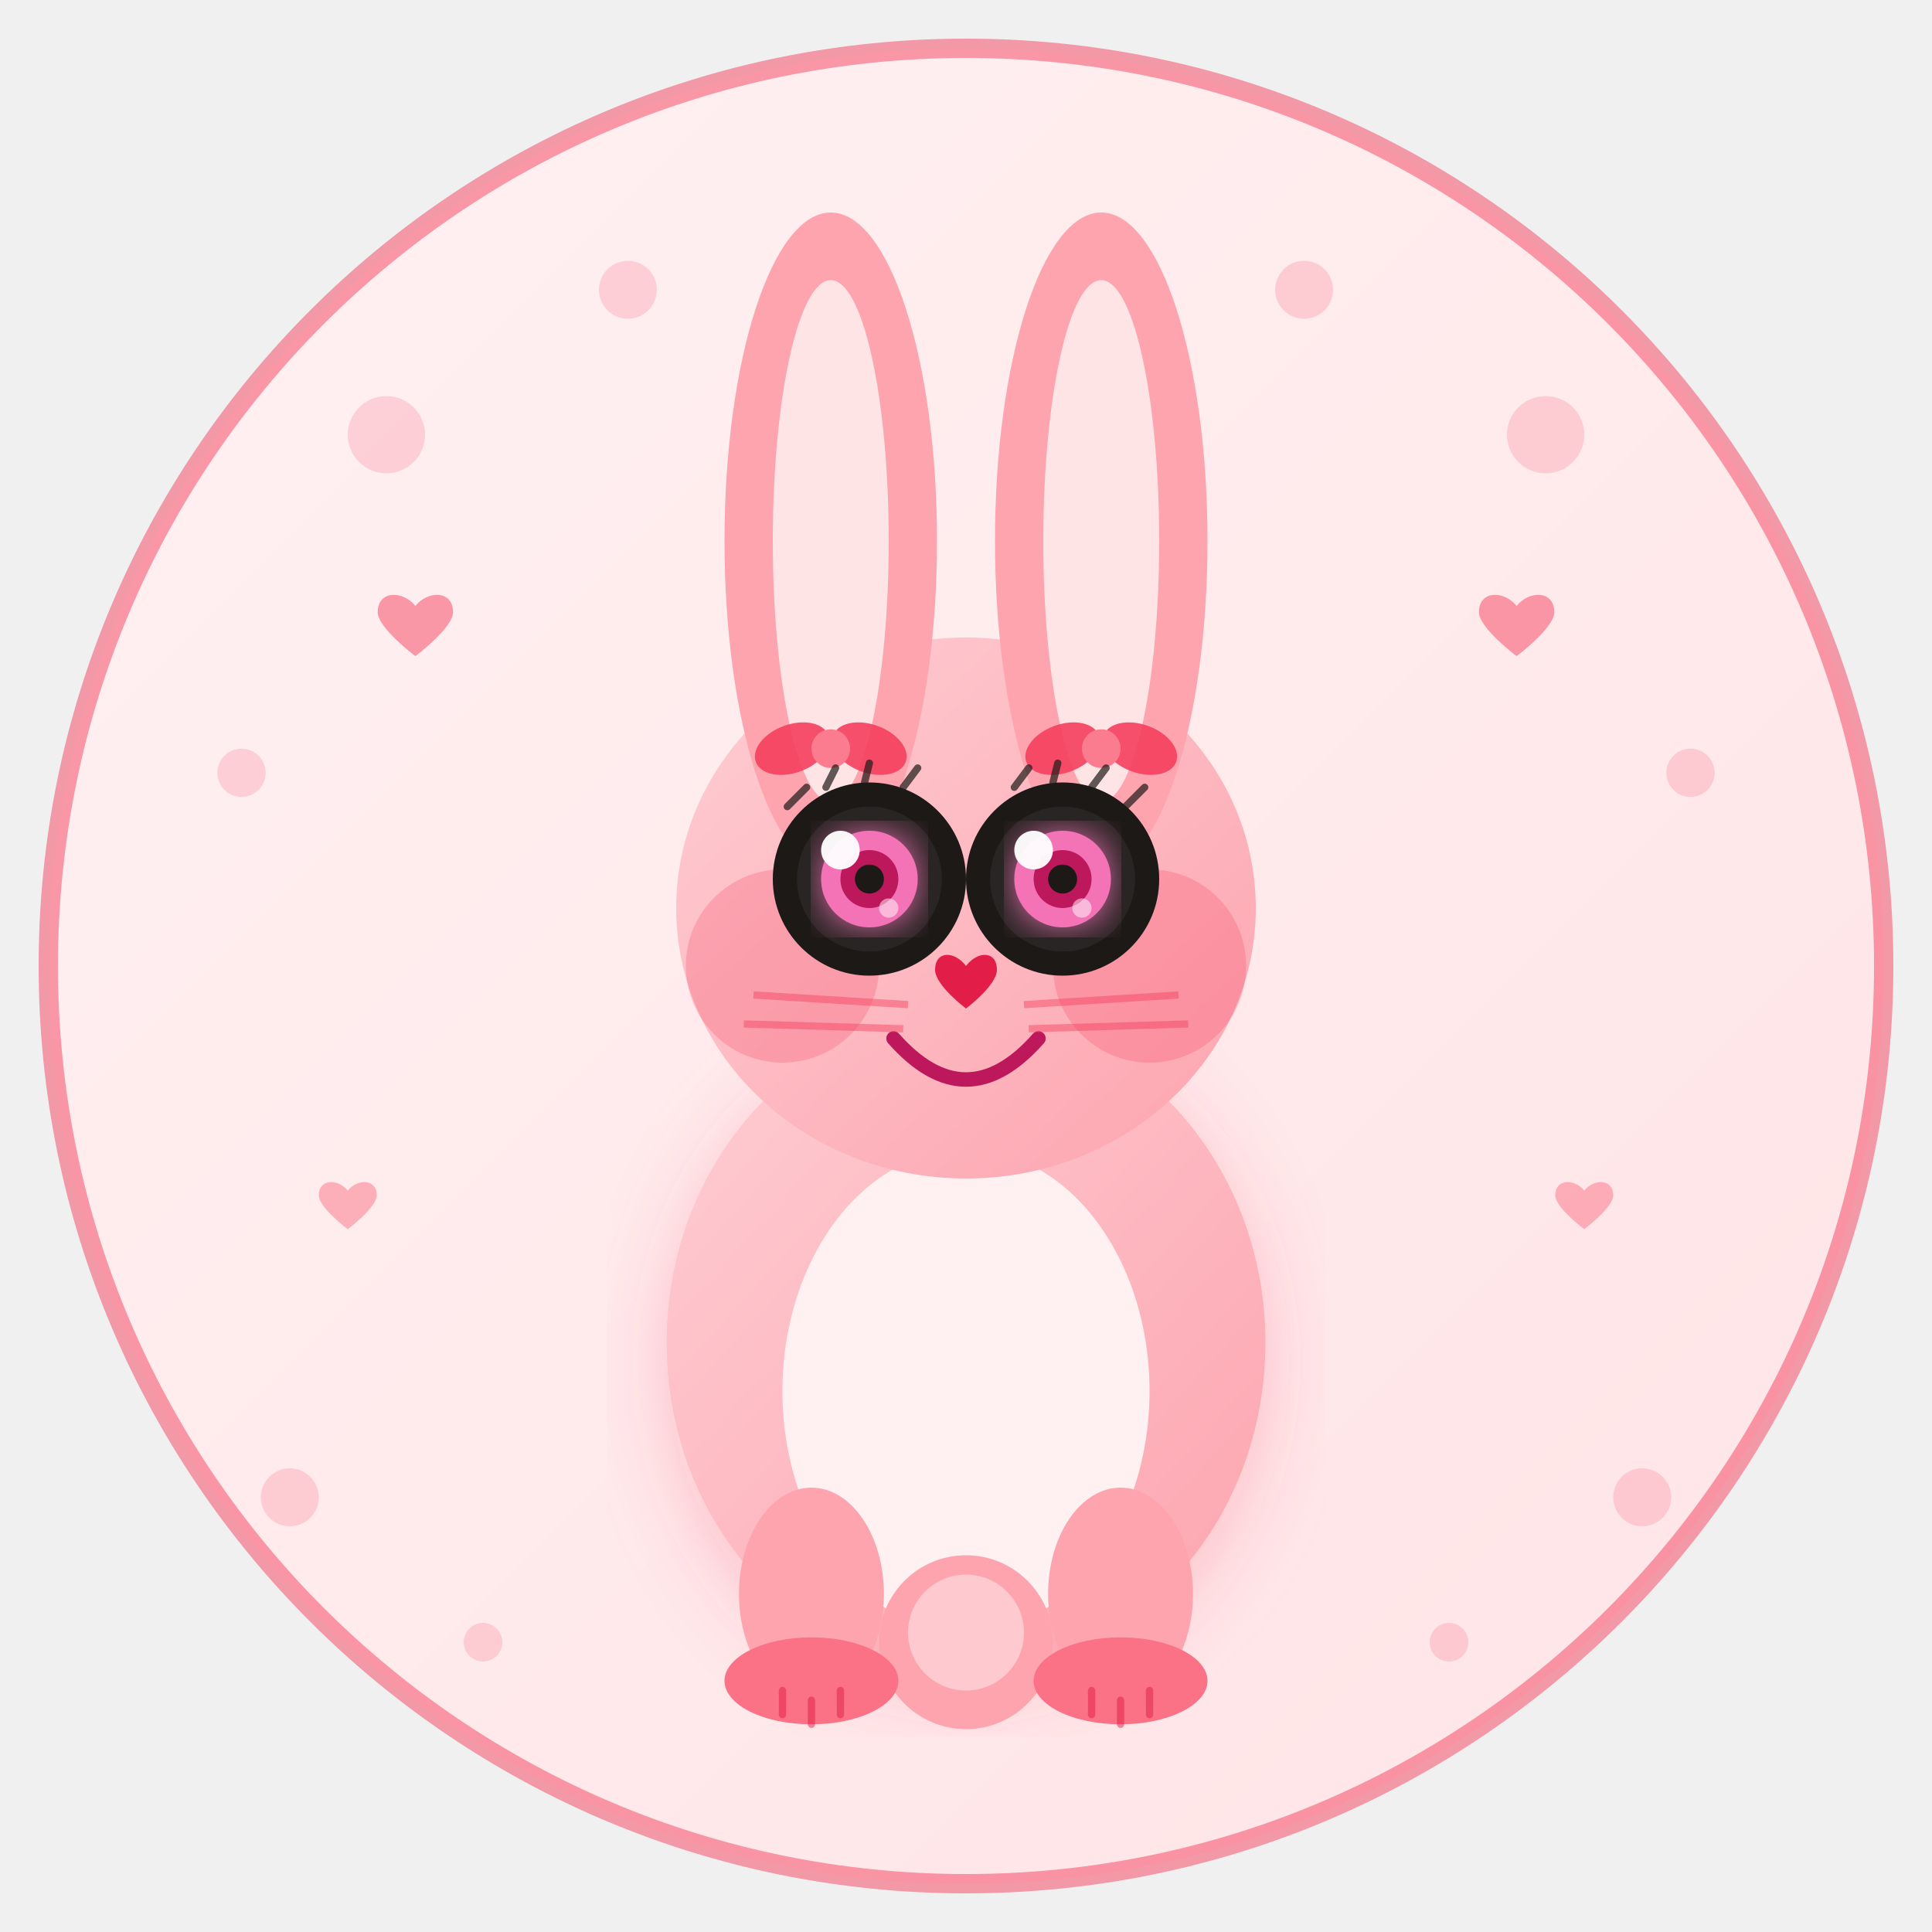
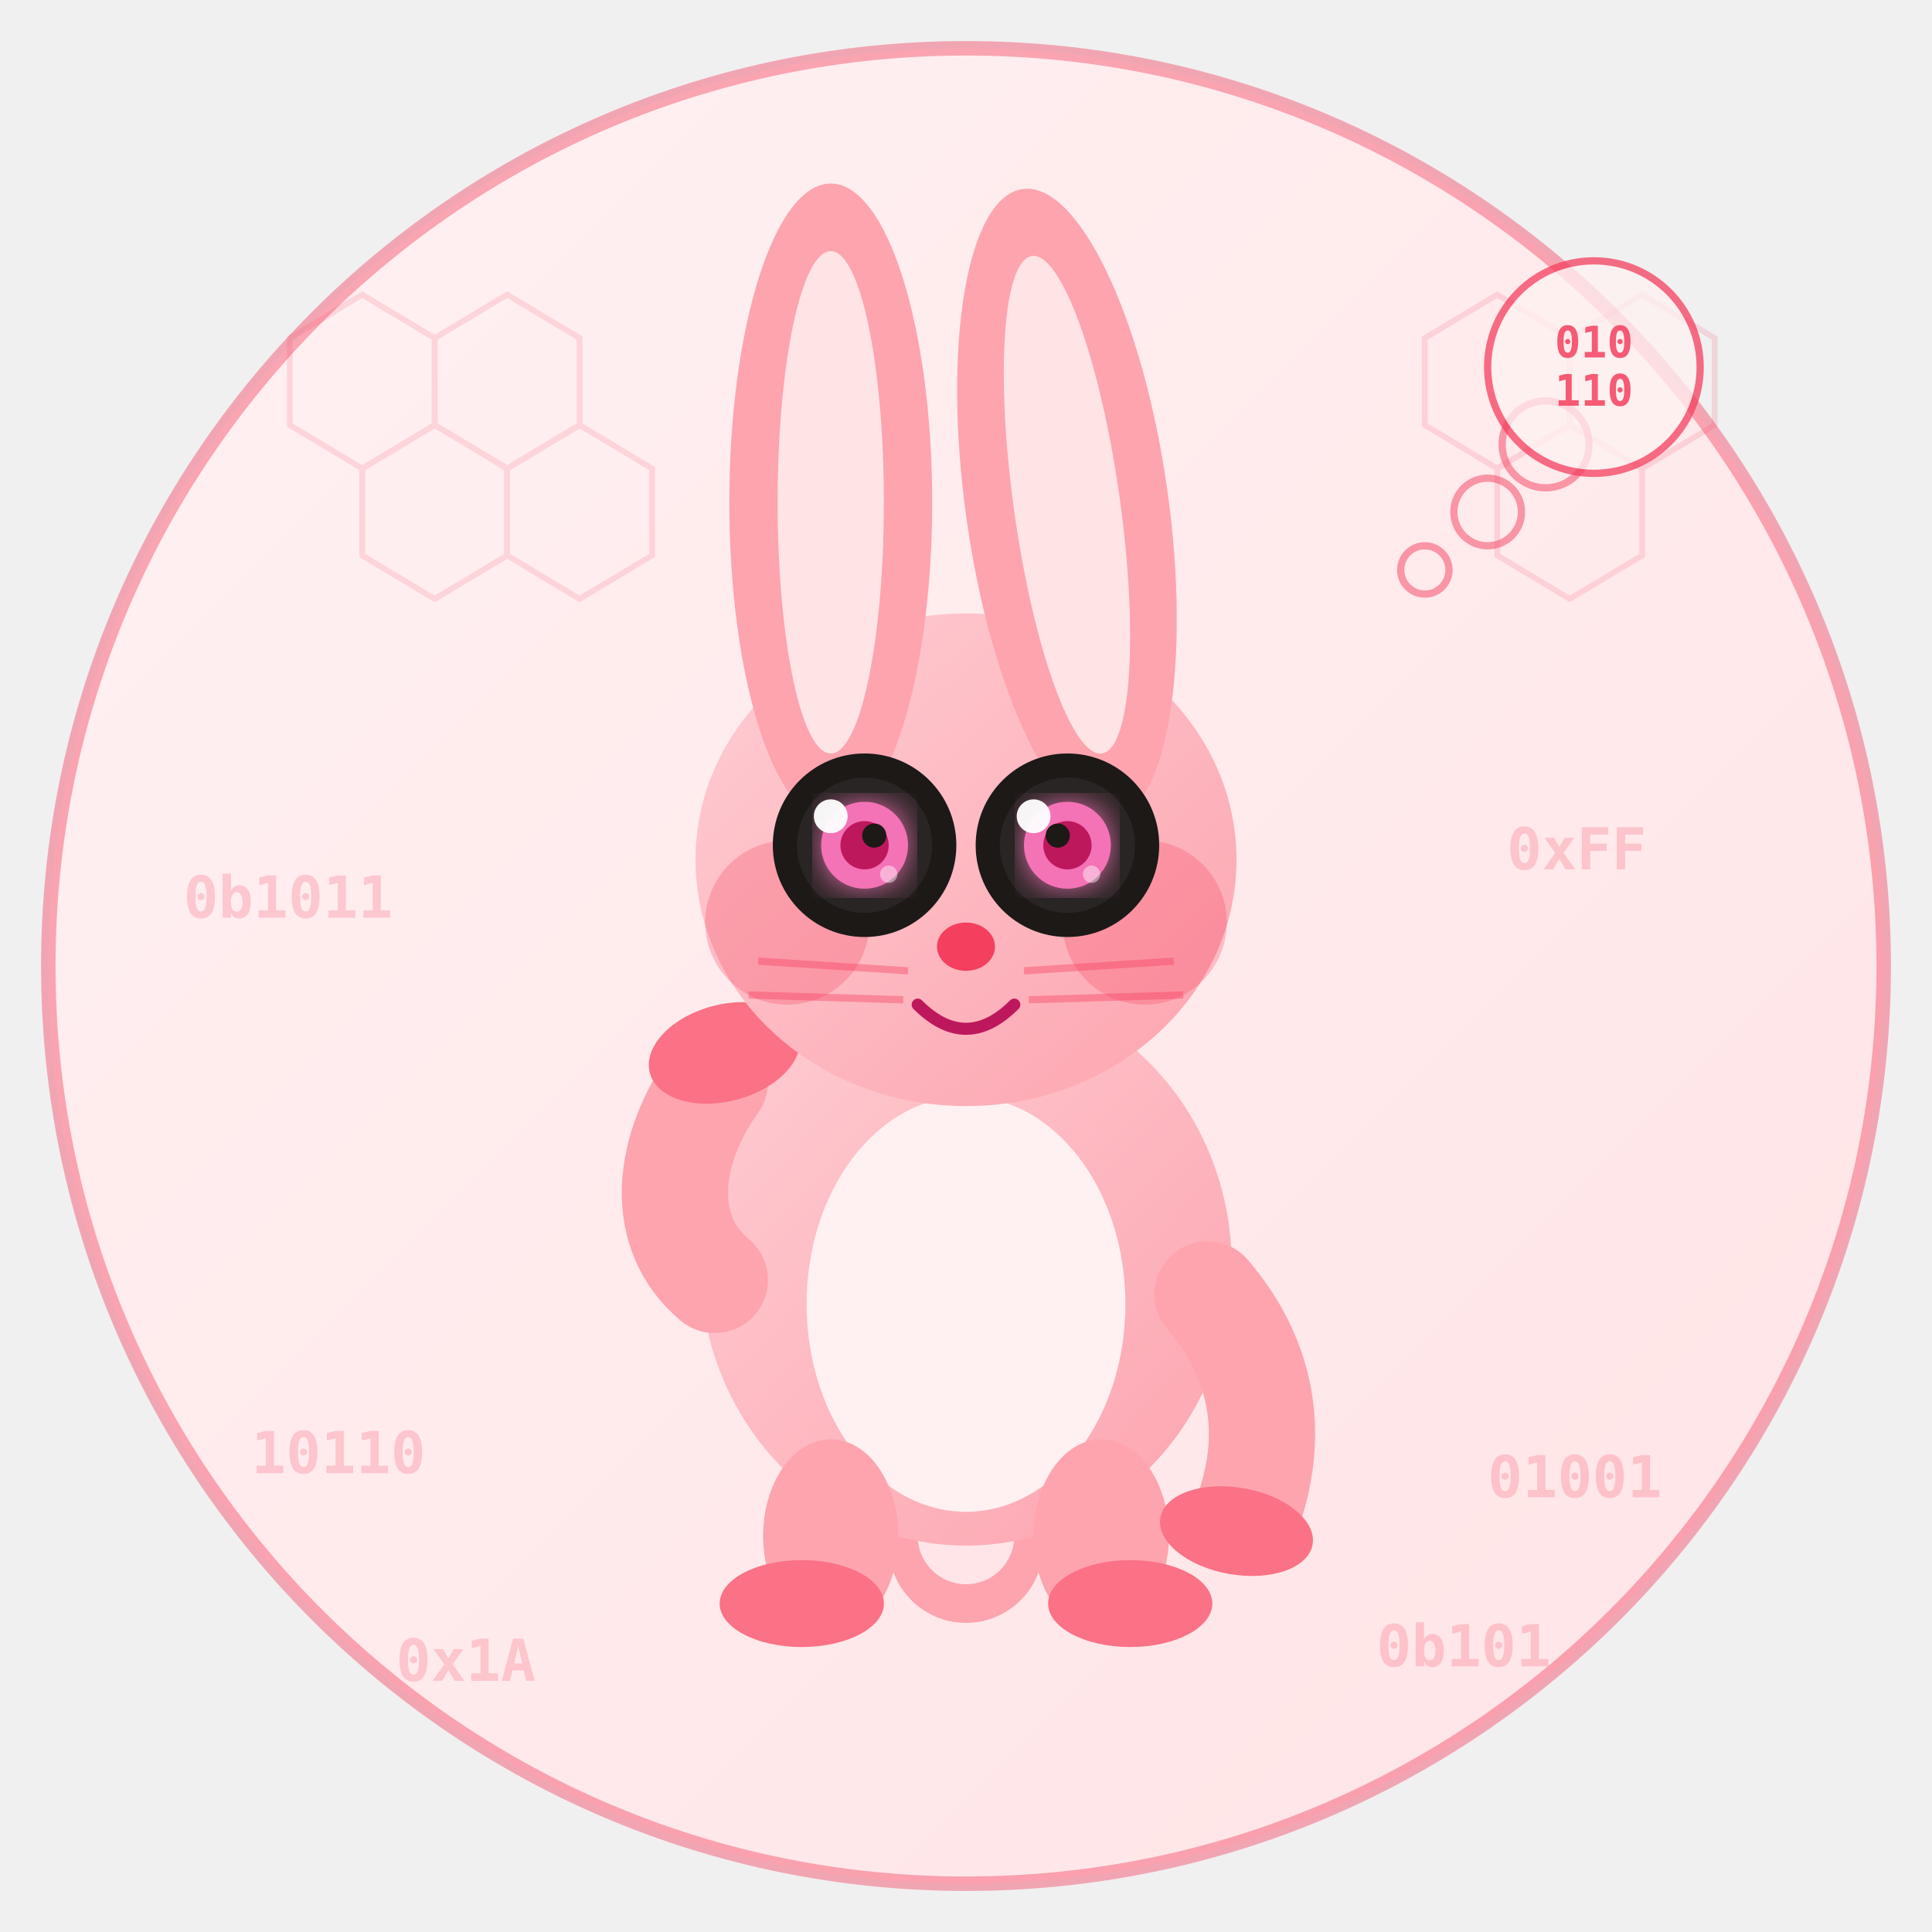
<svg xmlns="http://www.w3.org/2000/svg" viewBox="0 0 400 400" width="400" height="400">
  <defs>
-     <linearGradient id="bgGrad" x1="0%" y1="0%" x2="100%" y2="100%">
-       <stop offset="0%" style="stop-color:#fff1f2;stop-opacity:1" />
-       <stop offset="100%" style="stop-color:#ffe4e6;stop-opacity:1" />
+     <linearGradient id="pr-bg" x1="0" y1="0" x2="1" y2="1">
+       <stop offset="0%" stop-color="#fff1f2" />
+       <stop offset="100%" stop-color="#ffe4e6" />
    </linearGradient>
-     <linearGradient id="bodyGrad" x1="0%" y1="0%" x2="100%" y2="100%">
-       <stop offset="0%" style="stop-color:#fecdd3;stop-opacity:1" />
-       <stop offset="100%" style="stop-color:#fda4af;stop-opacity:1" />
+     <linearGradient id="pr-body" x1="0" y1="0" x2="1" y2="1">
+       <stop offset="0%" stop-color="#fecdd3" />
+       <stop offset="100%" stop-color="#fda4af" />
    </linearGradient>
-     <filter id="glow">
-       <feGaussianBlur stdDeviation="4" result="coloredBlur" />
+     <filter id="pr-glow">
+       <feGaussianBlur stdDeviation="3.5" result="b" />
      <feMerge>
-         <feMergeNode in="coloredBlur" />
+         <feMergeNode in="b" />
        <feMergeNode in="SourceGraphic" />
      </feMerge>
    </filter>
-     <filter id="softShadow">
-       <feDropShadow dx="0" dy="4" stdDeviation="8" flood-color="#f43f5e" flood-opacity="0.25" />
-     </filter>
  </defs>
-   <circle cx="200" cy="200" r="190" fill="url(#bgGrad)" />
-   <circle cx="200" cy="200" r="190" fill="none" stroke="#f43f5e" stroke-width="4" opacity="0.5" />
-   <g opacity="0.18" fill="#f43f5e">
-     <circle cx="80" cy="90" r="8" />
-     <circle cx="130" cy="60" r="6" />
-     <circle cx="50" cy="160" r="5" />
-     <circle cx="320" cy="90" r="8" />
-     <circle cx="270" cy="60" r="6" />
-     <circle cx="350" cy="160" r="5" />
-     <circle cx="60" cy="310" r="6" />
-     <circle cx="340" cy="310" r="6" />
-     <circle cx="100" cy="340" r="4" />
-     <circle cx="300" cy="340" r="4" />
+   <circle cx="200" cy="200" r="190" fill="url(#pr-bg)" />
+   <circle cx="200" cy="200" r="190" fill="none" stroke="#f43f5e" stroke-width="3" opacity="0.42" />
+   <g stroke="#f43f5e" stroke-width="1.2" opacity="0.15" fill="none">
+     <polygon points="60,70 75,61 90,70 90,88 75,97 60,88" />
+     <polygon points="90,70 105,61 120,70 120,88 105,97 90,88" />
+     <polygon points="75,97 90,88 105,97 105,115 90,124 75,115" />
+     <polygon points="105,97 120,88 135,97 135,115 120,124 105,115" />
+     <polygon points="295,70 310,61 325,70 325,88 310,97 295,88" />
+     <polygon points="325,70 340,61 355,70 355,88 340,97 325,88" />
+     <polygon points="310,97 325,88 340,97 340,115 325,124 310,115" />
  </g>
-   <g opacity="0.5">
-     <g transform="translate(86,130)" fill="#f43f5e">
-       <path d="M0,-7 C-4,-12 -12,-12 -12,-5 C-12,0 0,9 0,9 C0,9 12,0 12,-5 C12,-12 4,-12 0,-7 Z" transform="scale(0.65)" />
-     </g>
-     <g transform="translate(314,130)" fill="#f43f5e">
-       <path d="M0,-7 C-4,-12 -12,-12 -12,-5 C-12,0 0,9 0,9 C0,9 12,0 12,-5 C12,-12 4,-12 0,-7 Z" transform="scale(0.65)" />
-     </g>
-     <g transform="translate(72,250)" fill="#fb7185">
-       <path d="M0,-7 C-4,-12 -12,-12 -12,-5 C-12,0 0,9 0,9 C0,9 12,0 12,-5 C12,-12 4,-12 0,-7 Z" transform="scale(0.5)" />
-     </g>
-     <g transform="translate(328,250)" fill="#fb7185">
-       <path d="M0,-7 C-4,-12 -12,-12 -12,-5 C-12,0 0,9 0,9 C0,9 12,0 12,-5 C12,-12 4,-12 0,-7 Z" transform="scale(0.5)" />
-     </g>
+   <g font-family="monospace" font-size="12" fill="#f43f5e" opacity="0.22" font-weight="bold">
+     <text x="38" y="190">0b1011</text>
+     <text x="312" y="180">0xFF</text>
+     <text x="52" y="305">10110</text>
+     <text x="308" y="310">01001</text>
+     <text x="82" y="348">0x1A</text>
+     <text x="285" y="345">0b101</text>
  </g>
-   <ellipse cx="200" cy="278" rx="62" ry="68" fill="url(#bodyGrad)" filter="url(#softShadow)" />
-   <ellipse cx="200" cy="288" rx="38" ry="50" fill="#fff1f2" />
-   <circle cx="200" cy="340" r="18" fill="#fda4af" />
-   <circle cx="200" cy="338" r="12" fill="#fecdd3" opacity="0.9" />
-   <ellipse cx="168" cy="330" rx="15" ry="22" fill="#fda4af" />
-   <ellipse cx="232" cy="330" rx="15" ry="22" fill="#fda4af" />
-   <ellipse cx="168" cy="348" rx="18" ry="9" fill="#fb7185" />
-   <ellipse cx="232" cy="348" rx="18" ry="9" fill="#fb7185" />
-   <g stroke="#e11d48" stroke-width="1.5" stroke-linecap="round" fill="none" opacity="0.5">
-     <line x1="162" y1="350" x2="162" y2="355" />
-     <line x1="168" y1="352" x2="168" y2="357" />
-     <line x1="174" y1="350" x2="174" y2="355" />
-     <line x1="226" y1="350" x2="226" y2="355" />
-     <line x1="232" y1="352" x2="232" y2="357" />
-     <line x1="238" y1="350" x2="238" y2="355" />
-   </g>
-   <ellipse cx="200" cy="188" rx="60" ry="56" fill="url(#bodyGrad)" />
-   <ellipse cx="172" cy="112" rx="22" ry="68" fill="#fda4af" />
-   <ellipse cx="172" cy="112" rx="12" ry="54" fill="#ffe4e6" />
-   <g transform="translate(172,155)" fill="#f43f5e" opacity="0.9">
-     <ellipse cx="-8" cy="0" rx="8" ry="5" transform="rotate(-20,-8,0)" />
-     <ellipse cx="8" cy="0" rx="8" ry="5" transform="rotate(20,8,0)" />
-     <circle cx="0" cy="0" r="4" fill="#fb7185" />
-   </g>
-   <ellipse cx="228" cy="112" rx="22" ry="68" fill="#fda4af" />
-   <ellipse cx="228" cy="112" rx="12" ry="54" fill="#ffe4e6" />
-   <g transform="translate(228,155)" fill="#f43f5e" opacity="0.9">
-     <ellipse cx="-8" cy="0" rx="8" ry="5" transform="rotate(-20,-8,0)" />
-     <ellipse cx="8" cy="0" rx="8" ry="5" transform="rotate(20,8,0)" />
-     <circle cx="0" cy="0" r="4" fill="#fb7185" />
-   </g>
-   <circle cx="162" cy="200" r="20" fill="#f43f5e" opacity="0.25" />
-   <circle cx="238" cy="200" r="20" fill="#f43f5e" opacity="0.25" />
-   <circle cx="180" cy="182" r="20" fill="#1c1917" />
-   <circle cx="180" cy="182" r="15" fill="#292524" />
-   <circle cx="180" cy="182" r="10" fill="#f472b6" filter="url(#glow)" />
-   <circle cx="180" cy="182" r="6" fill="#be185d" />
-   <circle cx="180" cy="182" r="3" fill="#1c1917" />
-   <circle cx="174" cy="176" r="4" fill="white" opacity="0.95" />
-   <circle cx="184" cy="188" r="2" fill="white" opacity="0.5" />
-   <g stroke="#1c1917" stroke-width="1.5" stroke-linecap="round" opacity="0.7">
-     <line x1="163" y1="167" x2="167" y2="163" />
-     <line x1="171" y1="163" x2="173" y2="159" />
-     <line x1="179" y1="162" x2="180" y2="158" />
-     <line x1="187" y1="163" x2="190" y2="159" />
-   </g>
-   <circle cx="220" cy="182" r="20" fill="#1c1917" />
-   <circle cx="220" cy="182" r="15" fill="#292524" />
-   <circle cx="220" cy="182" r="10" fill="#f472b6" filter="url(#glow)" />
-   <circle cx="220" cy="182" r="6" fill="#be185d" />
-   <circle cx="220" cy="182" r="3" fill="#1c1917" />
-   <circle cx="214" cy="176" r="4" fill="white" opacity="0.95" />
-   <circle cx="224" cy="188" r="2" fill="white" opacity="0.5" />
-   <g stroke="#1c1917" stroke-width="1.5" stroke-linecap="round" opacity="0.7">
-     <line x1="210" y1="163" x2="213" y2="159" />
-     <line x1="218" y1="162" x2="219" y2="158" />
-     <line x1="226" y1="163" x2="229" y2="159" />
-     <line x1="233" y1="167" x2="237" y2="163" />
-   </g>
-   <g transform="translate(200,204)" fill="#e11d48">
-     <path d="M0,-5 C-3,-9 -8,-9 -8,-4 C-8,0 0,6 0,6 C0,6 8,0 8,-4 C8,-9 3,-9 0,-5 Z" transform="scale(0.8)" />
-   </g>
-   <path d="M185,215 Q200,232 215,215" stroke="#be185d" stroke-width="3" fill="none" stroke-linecap="round" />
-   <line x1="156" y1="206" x2="188" y2="208" stroke="#f43f5e" stroke-width="1.5" opacity="0.45" />
-   <line x1="154" y1="212" x2="187" y2="213" stroke="#f43f5e" stroke-width="1.5" opacity="0.45" />
-   <line x1="244" y1="206" x2="212" y2="208" stroke="#f43f5e" stroke-width="1.5" opacity="0.45" />
-   <line x1="246" y1="212" x2="213" y2="213" stroke="#f43f5e" stroke-width="1.5" opacity="0.45" />
+   <circle cx="295" cy="118" r="5" fill="none" stroke="#f43f5e" stroke-width="1.5" opacity="0.5" />
+   <circle cx="308" cy="106" r="7" fill="none" stroke="#f43f5e" stroke-width="1.5" opacity="0.5" />
+   <circle cx="320" cy="92" r="9" fill="none" stroke="#f43f5e" stroke-width="1.5" opacity="0.5" />
+   <circle cx="330" cy="76" r="22" fill="#fff1f2" stroke="#f43f5e" stroke-width="1.5" opacity="0.75" />
+   <text x="330" y="74" text-anchor="middle" font-family="monospace" font-size="9" fill="#f43f5e" opacity="0.85" font-weight="bold">010</text>
+   <text x="330" y="84" text-anchor="middle" font-family="monospace" font-size="9" fill="#f43f5e" opacity="0.85" font-weight="bold">110</text>
+   <circle cx="200" cy="320" r="16" fill="#fda4af" />
+   <circle cx="200" cy="318" r="10" fill="#fff1f2" opacity="0.85" />
+   <ellipse cx="200" cy="262" rx="55" ry="58" fill="url(#pr-body)" />
+   <ellipse cx="200" cy="270" rx="33" ry="43" fill="#fff1f2" />
+   <ellipse cx="228" cy="318" rx="14" ry="20" fill="#fda4af" />
+   <ellipse cx="234" cy="332" rx="17" ry="9" fill="#fb7185" />
+   <ellipse cx="172" cy="318" rx="14" ry="20" fill="#fda4af" />
+   <ellipse cx="166" cy="332" rx="17" ry="9" fill="#fb7185" />
+   <path d="M250,268 C262,282 264,298 258,314" stroke="#fda4af" stroke-width="22" stroke-linecap="round" fill="none" />
+   <ellipse cx="256" cy="317" rx="16" ry="9" fill="#fb7185" transform="rotate(10,256,317)" />
+   <path d="M148,265 C136,255 138,238 148,224" stroke="#fda4af" stroke-width="22" stroke-linecap="round" fill="none" />
+   <ellipse cx="150" cy="218" rx="16" ry="10" fill="#fb7185" transform="rotate(-15,150,218)" />
+   <ellipse cx="200" cy="178" rx="56" ry="51" fill="url(#pr-body)" />
+   <ellipse cx="172" cy="104" rx="21" ry="66" fill="#fda4af" />
+   <ellipse cx="172" cy="104" rx="11" ry="52" fill="#ffe4e6" />
+   <ellipse cx="228" cy="104" rx="21" ry="66" fill="#fda4af" transform="rotate(-8,228,155)" />
+   <ellipse cx="228" cy="104" rx="11" ry="52" fill="#ffe4e6" transform="rotate(-8,228,155)" />
+   <circle cx="163" cy="191" r="17" fill="#f43f5e" opacity="0.27" />
+   <circle cx="237" cy="191" r="17" fill="#f43f5e" opacity="0.27" />
+   <circle cx="179" cy="175" r="19" fill="#1c1917" />
+   <circle cx="179" cy="175" r="14" fill="#292524" />
+   <circle cx="179" cy="175" r="9" fill="#f472b6" filter="url(#pr-glow)" />
+   <circle cx="179" cy="175" r="5" fill="#be185d" />
+   <circle cx="181" cy="173" r="2.5" fill="#1c1917" />
+   <circle cx="172" cy="169" r="3.5" fill="white" opacity="0.95" />
+   <circle cx="184" cy="181" r="1.8" fill="white" opacity="0.45" />
+   <circle cx="221" cy="175" r="19" fill="#1c1917" />
+   <circle cx="221" cy="175" r="14" fill="#292524" />
+   <circle cx="221" cy="175" r="9" fill="#f472b6" filter="url(#pr-glow)" />
+   <circle cx="221" cy="175" r="5" fill="#be185d" />
+   <circle cx="219" cy="173" r="2.5" fill="#1c1917" />
+   <circle cx="214" cy="169" r="3.5" fill="white" opacity="0.95" />
+   <circle cx="226" cy="181" r="1.8" fill="white" opacity="0.45" />
+   <ellipse cx="200" cy="196" rx="6" ry="5" fill="#f43f5e" />
+   <path d="M190,208 Q200,218 210,208" stroke="#be185d" stroke-width="2.5" fill="none" stroke-linecap="round" />
+   <line x1="157" y1="199" x2="188" y2="201" stroke="#f43f5e" stroke-width="1.5" opacity="0.4" />
+   <line x1="155" y1="206" x2="187" y2="207" stroke="#f43f5e" stroke-width="1.5" opacity="0.4" />
+   <line x1="243" y1="199" x2="212" y2="201" stroke="#f43f5e" stroke-width="1.5" opacity="0.4" />
+   <line x1="245" y1="206" x2="213" y2="207" stroke="#f43f5e" stroke-width="1.5" opacity="0.4" />
</svg>
